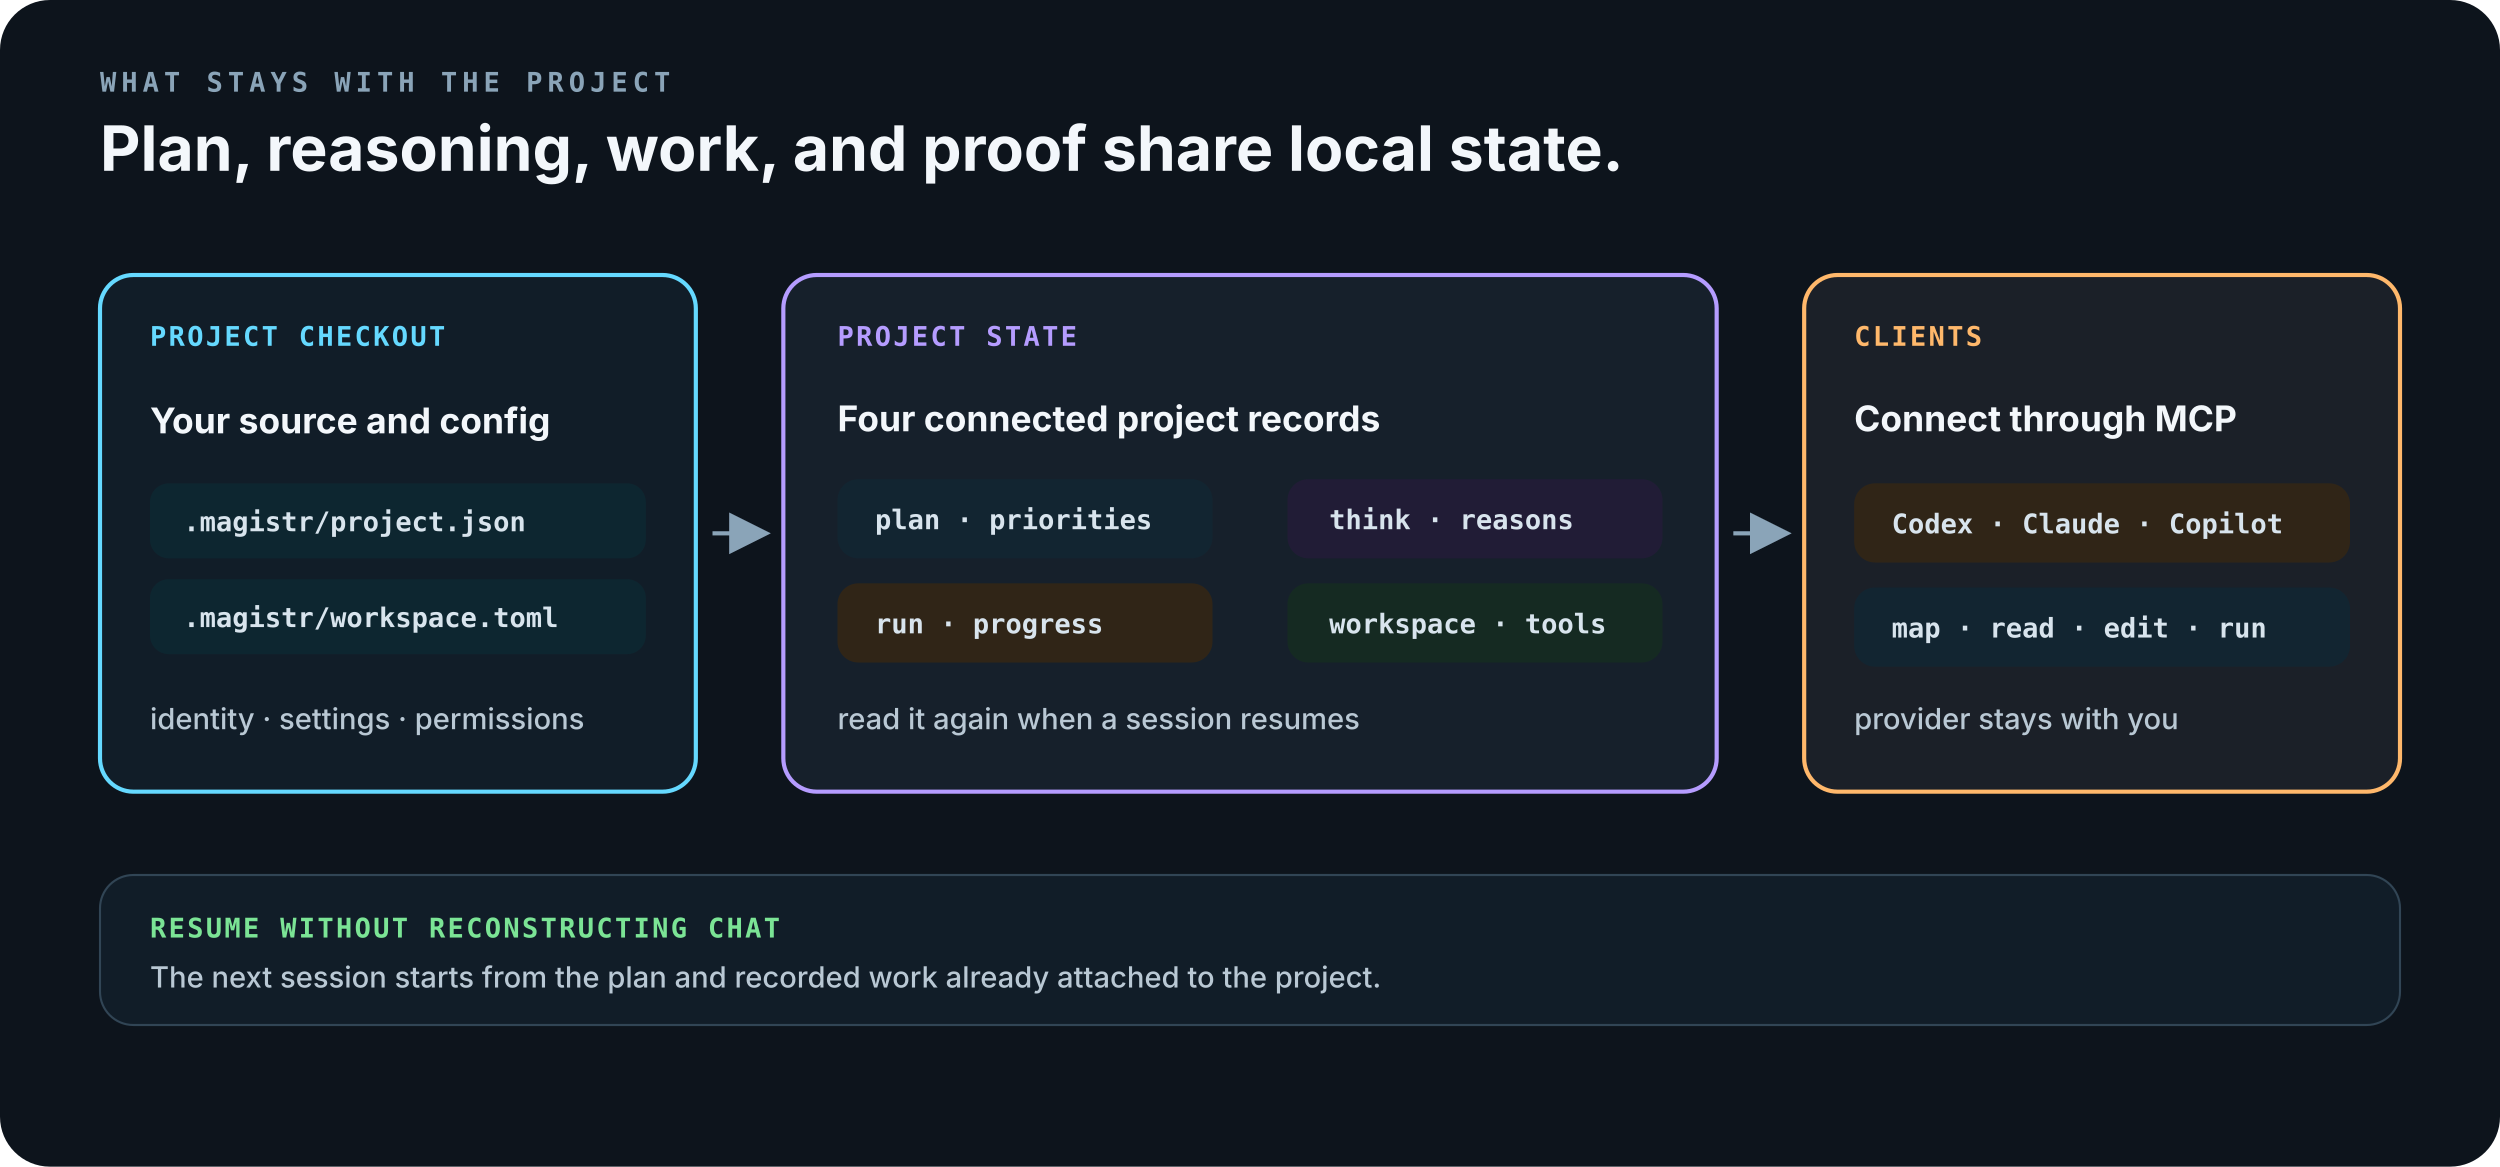
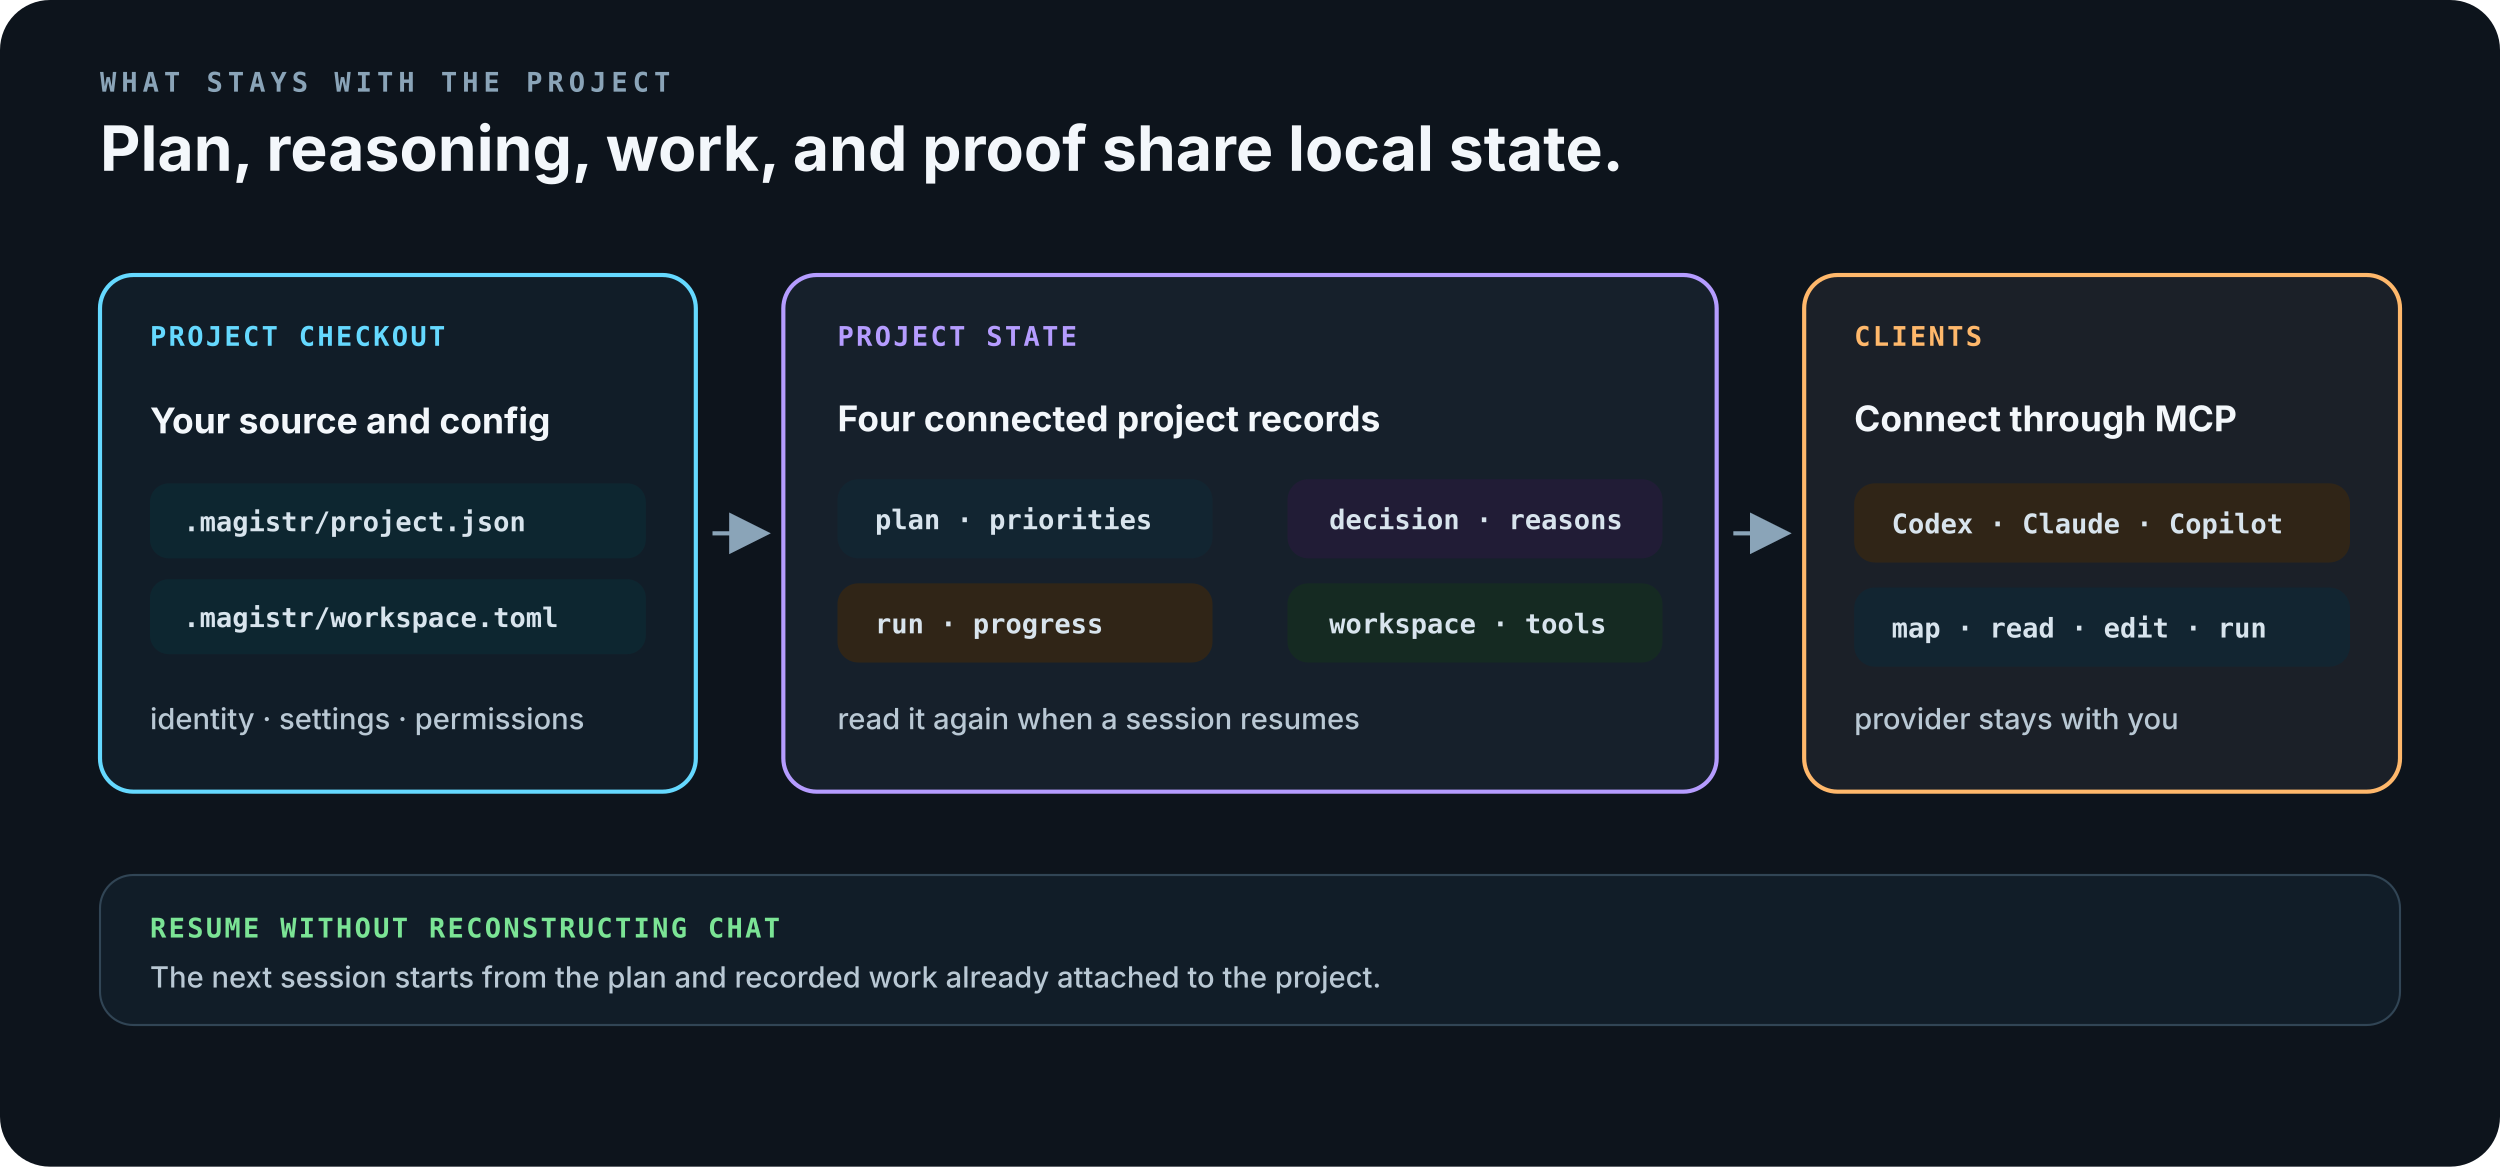
<svg xmlns="http://www.w3.org/2000/svg" viewBox="0 0 1200 560" role="img" aria-labelledby="title desc">
  <defs>
    <marker id="arrow" markerWidth="10" markerHeight="10" refX="8" refY="5" orient="auto">
      <path d="M0 0L10 5L0 10Z" fill="#8aa4b8" />
    </marker>
    <style>.kicker{font:600 13px ui-monospace,SFMono-Regular,Menlo,monospace;letter-spacing:2.4px;fill:#8aa4b8}.title{font:700 30px Inter,ui-sans-serif,system-ui,sans-serif;fill:#f3f7fb}.head{font:700 13px ui-monospace,SFMono-Regular,Menlo,monospace;letter-spacing:1.1px}.body{font:650 17px Inter,ui-sans-serif,system-ui,sans-serif;fill:#f3f7fb}.small{font:500 14px Inter,ui-sans-serif,system-ui,sans-serif;fill:#b9c8d4}.mono{font:600 13px ui-monospace,SFMono-Regular,Menlo,monospace;fill:#d8e4ed}</style>
  </defs>
  <rect width="1200" height="560" rx="24" fill="#0d141c" />
  <text x="48" y="44" class="kicker">WHAT STAYS WITH THE PROJECT</text>
  <text x="48" y="82" class="title">Plan, reasoning, work, and proof share local state.</text>
  <g role="group" aria-label="Project checkout">
    <rect x="48" y="132" width="286" height="248" rx="16" fill="#111d28" stroke="#65d9ff" stroke-width="2" />
    <text x="72" y="166" class="head" fill="#65d9ff">PROJECT CHECKOUT</text>
    <text x="72" y="208" class="body">Your source and config</text>
    <rect x="72" y="232" width="238" height="36" rx="9" fill="#0d2630" />
    <text x="88" y="255" class="mono">.magistr/project.json</text>
    <rect x="72" y="278" width="238" height="36" rx="9" fill="#0d2630" />
    <text x="88" y="301" class="mono">.magistr/workspace.toml</text>
    <text x="72" y="350" class="small">identity · settings · permissions</text>
  </g>
  <path d="M342 256H366" stroke="#8aa4b8" stroke-width="2" marker-end="url(#arrow)" />
  <g role="group" aria-label="Project state">
    <rect x="376" y="132" width="448" height="248" rx="16" fill="#16202b" stroke="#b59cff" stroke-width="2" />
    <text x="402" y="166" class="head" fill="#b59cff">PROJECT STATE</text>
    <text x="402" y="207" class="body">Four connected project records</text>
    <rect x="402" y="230" width="180" height="38" rx="10" fill="#122531" />
    <text x="420" y="254" class="mono">plan · priorities</text>
    <rect x="618" y="230" width="180" height="38" rx="10" fill="#211c36" />
-     <text x="638" y="254" class="mono">think · reasons</text>
+     <text x="638" y="254" class="mono">decision · reasons</text>
    <rect x="402" y="280" width="180" height="38" rx="10" fill="#302517" />
    <text x="420" y="304" class="mono">run · progress</text>
    <rect x="618" y="280" width="180" height="38" rx="10" fill="#152a22" />
    <text x="638" y="304" class="mono">workspace · tools</text>
    <text x="402" y="350" class="small">read it again when a session resumes</text>
  </g>
  <path d="M832 256H856" stroke="#8aa4b8" stroke-width="2" marker-end="url(#arrow)" />
  <g role="group" aria-label="Agent and workspace clients">
    <rect x="866" y="132" width="286" height="248" rx="16" fill="#1b2028" stroke="#ffb86b" stroke-width="2" />
    <text x="890" y="166" class="head" fill="#ffb86b">CLIENTS</text>
    <text x="890" y="207" class="body">Connect through MCP</text>
    <rect x="890" y="232" width="238" height="38" rx="10" fill="#302517" />
    <text x="908" y="256" class="mono">Codex · Claude · Copilot</text>
    <rect x="890" y="282" width="238" height="38" rx="10" fill="#122531" />
    <text x="908" y="306" class="mono">map · read · edit · run</text>
    <text x="890" y="350" class="small">provider stays with you</text>
  </g>
  <rect x="48" y="420" width="1104" height="72" rx="16" fill="#111d28" stroke="#314555" />
  <text x="72" y="450" class="head" fill="#7be495">RESUME WITHOUT RECONSTRUCTING CHAT</text>
  <text x="72" y="474" class="small">The next session starts from the plan and recorded work already attached to the project.</text>
</svg>
